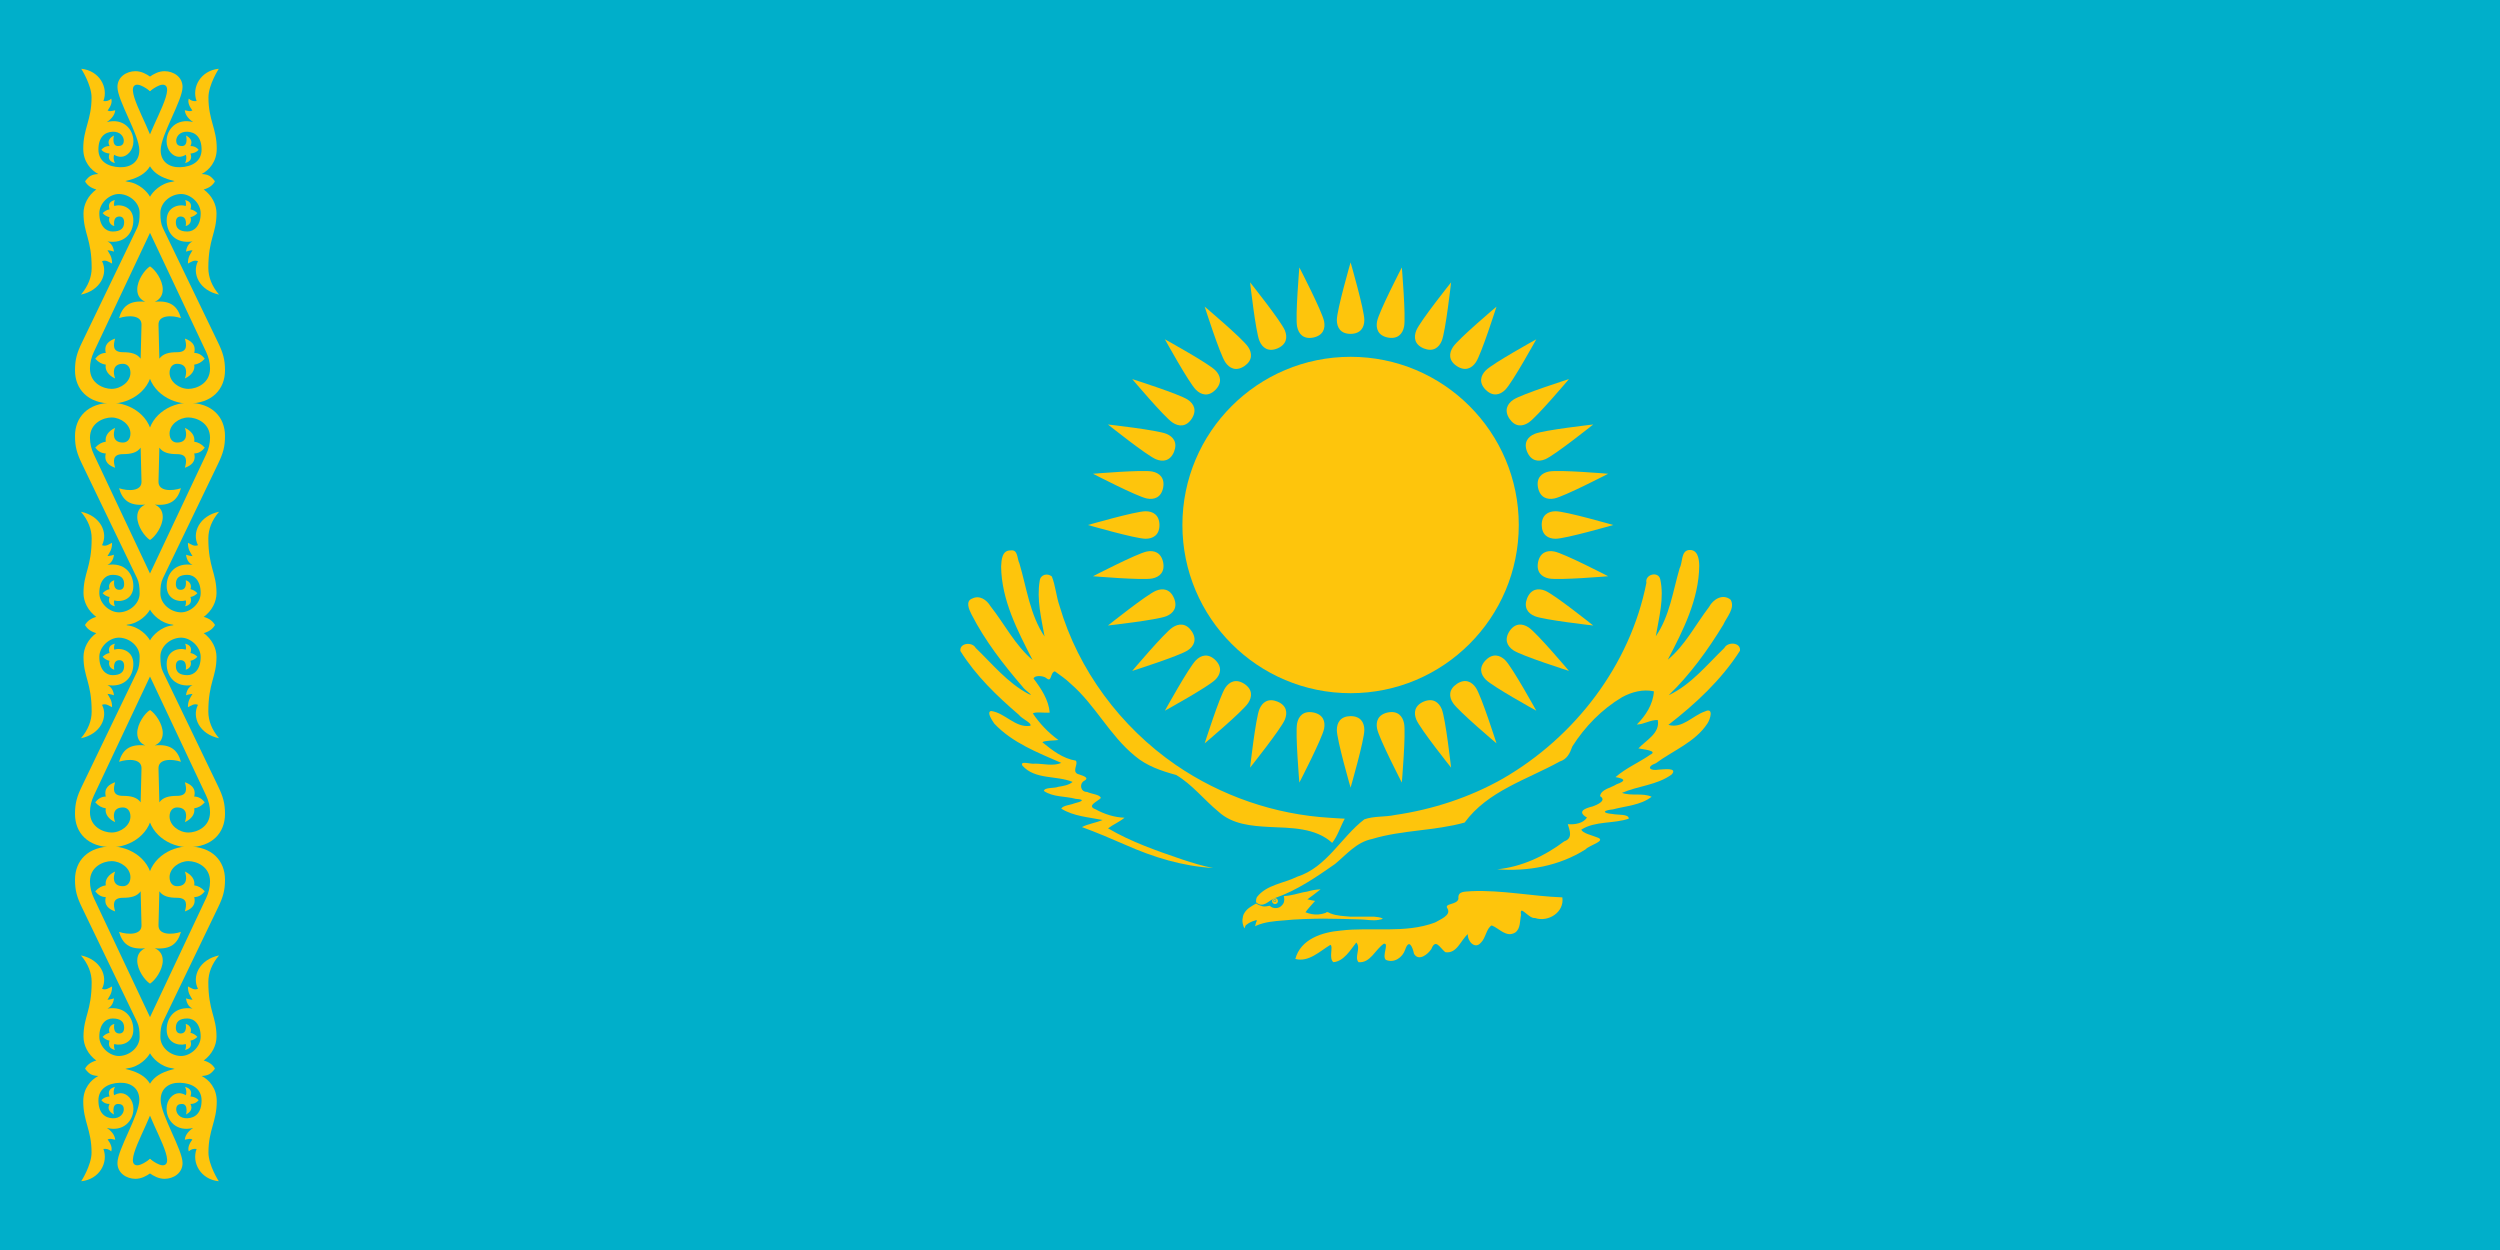
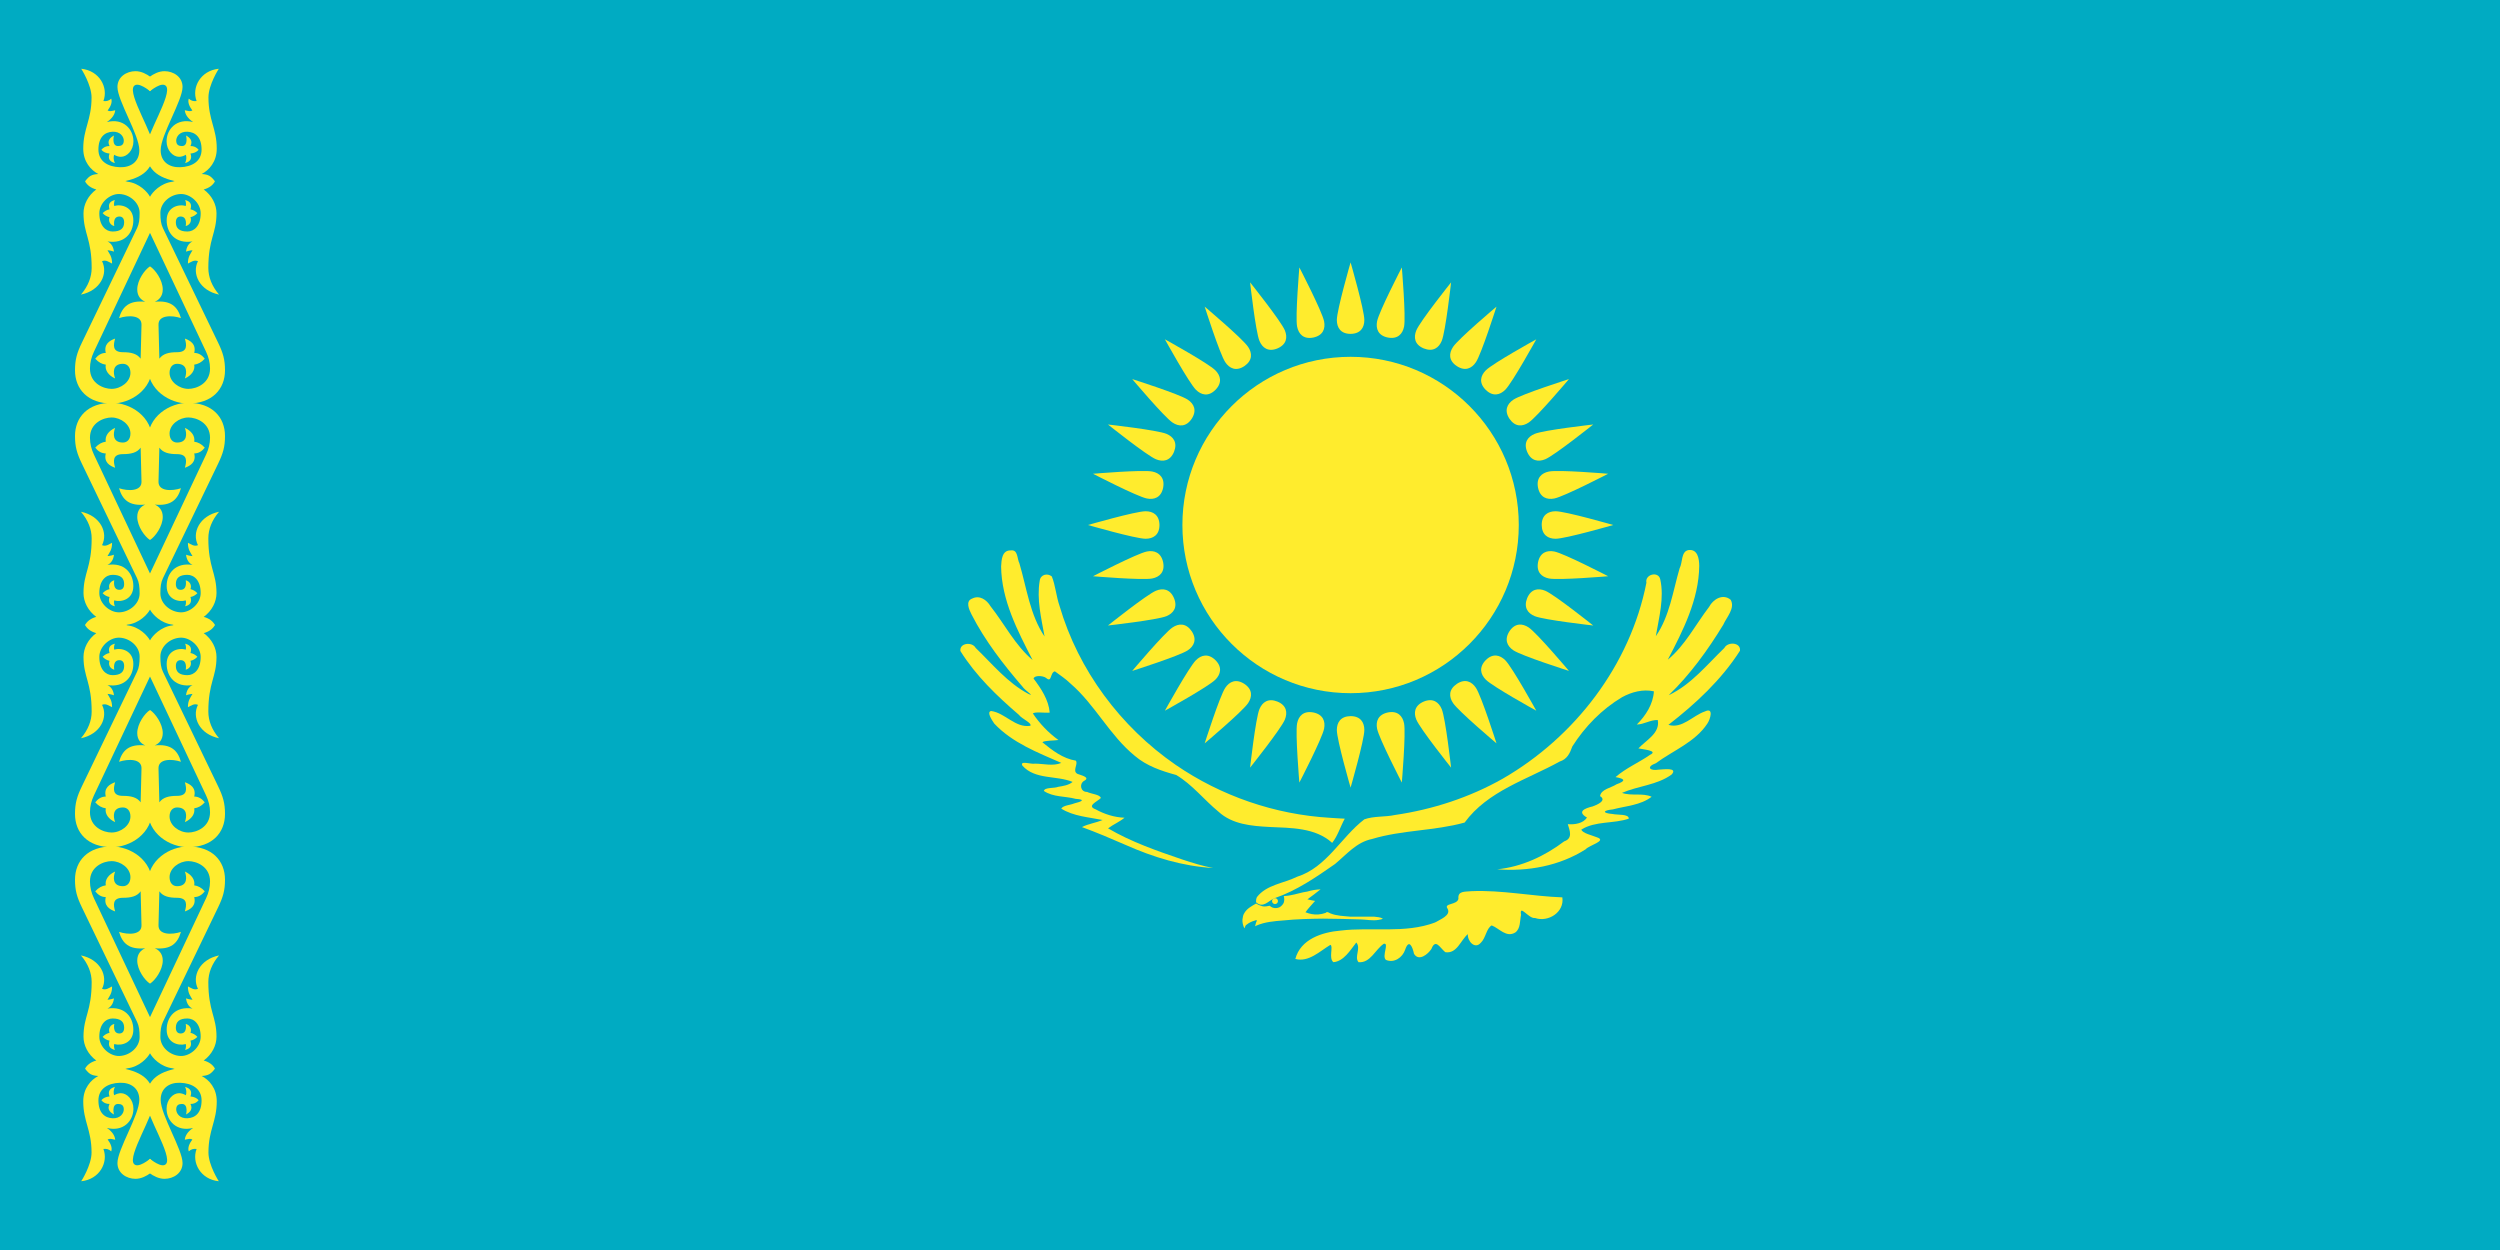
<svg xmlns="http://www.w3.org/2000/svg" xmlns:xlink="http://www.w3.org/1999/xlink" width="1000" height="500">
-   <path fill="#00afca" d="M0 0h1000v500H0z" />
-   <g transform="matrix(.5 0 0 .5 540.236 210)" fill="#fec50c">
+   <path fill="#00ABC2" d="M0 0h1000v500H0z" />
+   <g transform="matrix(.5 0 0 .5 540.236 210)" fill="#FFEC2D">
    <circle r="134.55" />
    <g id="c">
      <g id="b">
        <path id="a" d="M0-152.9c8-.1 11-5.1 11-11.1 0-8-11-46.1-11-46.1S-11-172-11-164c0 6 3 11.1 11 11.1z" />
        <use xlink:href="#a" transform="rotate(90)" width="100%" height="100%" />
        <use xlink:href="#a" transform="scale(-1)" width="100%" height="100%" />
        <use xlink:href="#a" transform="rotate(-90)" width="100%" height="100%" />
      </g>
      <use xlink:href="#b" transform="rotate(22.5)" width="100%" height="100%" />
      <use xlink:href="#b" transform="rotate(45)" width="100%" height="100%" />
      <use xlink:href="#b" transform="rotate(67.5)" width="100%" height="100%" />
    </g>
    <use xlink:href="#c" transform="rotate(11.25)" width="100%" height="100%" />
  </g>
-   <g transform="matrix(.5 0 0 .5 0 0)" fill="#fec50c">
+   <g transform="matrix(.5 0 0 .5 0 0)" fill="#FFEC2D">
    <path d="M1056.467 711.467c-3.6.2-7.1.666-10.534 1.766-4.7.634-9.2 2.267-13.866 3.034l-1.867.3-3.133.3c.2.866.333 1.733.333 2.6 0 .9-.1 1.766-.333 2.5-.2.7-.834 1.566-1.334 2.1-.666.733-1.366 1.366-2.2 1.766-.8.4-1.7.567-2.6.634-.9.033-1.833 0-2.7-.334-.9-.3-1.733-.866-2.5-1.533-.933.233-1.9.4-2.8.5-.933.1-1.8.1-2.633 0-.933-.267-1.9-.567-2.8-.933a16.14 16.14 0 0 1-2.6-1.367c-3.4 2-7.2 3.9-9.267 7.4-1.166 1.6-1.4 3.433-1.666 5.333-.167 2.334.433 4.8 1.433 6.967.367.633.667-2.3 1.8-2.7 1.9-1.567 4.267-2.7 6.667-3.333 2.033-1.034 1.766.066.933 1.666-.2.834-1.333 4 .2 2.4 6.767-3 14.267-3.6 21.567-4.166 10.6-1.1 21.233-1.334 31.866-1.467 10 .133 20 .267 30 .633 4.767.134 9.567 1.2 14.267.4 1.133-.3 2.9-.366 3.567-1.033-2.134-1.233-4.634-1.267-7-1.567H1080.2c-5.3-.533-10.833-.6-15.833-2.6-1.334-.533-2.567-1.8-3.834-.433-1.9.667-3.933 1.133-5.933 1.267-3.5.266-7-.467-10.233-1.767 2.333-3.233 5.133-6.067 7.7-9.067-2.067-.333-4.067-.766-6.134-1.266 3.634-2.5 7-5.334 10.534-8z" />
    <path d="M1212.2 746.01c-7.245 4.35-12.775-3.362-18.831-5.675-4.325 2.349-4.729 10.208-8.77 13.93-4.835 5.502-10.76-1.537-10.319-6.965-5.782 4.874-8.706 15.922-18.057 14.446-4.43-3.615-7.721-11.201-11.106-2.564-2.76 4.222-10.11 10.23-13.916 3.854-1.178-5.63-4-12.25-7.063-3.308-2.102 6.325-8.85 10.978-15.379 8.209-3.574-2.922 2.865-13.727-1.684-12.958-6.8 4.495-10.753 15.658-20.242 14.764-3.685-4.136 2.236-11.144-1.806-15.735-4.77 6.123-10.063 15.089-18.315 15.735-3.988-3.232.157-12.501-2.39-13.873-8.467 5.078-17.401 14.128-28.05 11.294 4.15-15.873 21.49-21.442 36.073-22.68 25.089-3.084 51.484 2.586 75.624-6.47 3.9-2.373 13.35-5.739 9.985-11.243-2.98-4.347 7.753-2.647 8.785-7.724-.639-6.43 4.927-5.545 10.364-6.108 24.376-1.052 48.455 4.082 72.758 4.954 1.836 11.842-11.3 20.157-21.876 16.5-5.052.819-12.627-11.615-11.142-2.57-1.018 4.748-.305 11.018-4.643 14.189m-207.4-24.248c5.643 5.165 9.6-.973 14.875-3.216 17.692-6.085 33.128-16.719 48.346-27.344 9.22-7.63 17.214-17.525 29.597-20 24.155-7.303 49.832-6.417 74.08-13.157 18.465-25.28 49.826-34.299 76.097-48.83 5.899-1.833 8.178-6.688 10.062-12.048 10.028-15.83 23.689-29.857 39.845-39.439 7.644-4.177 16.764-6.582 25.418-4.672-.62 10.307-6.533 19.442-13.672 26.57 5.842-.128 10.863-3.819 16.767-3.611 2.023 10.578-9.4 16.114-15.478 22.7 3.385.787 16.353 1.768 9.286 5.159-9.005 6.25-19.289 10.541-27.602 17.799 7.67 1.378 8.544 3.008.745 5.782-4.222 2.862-12.341 3.862-13.126 9.437 5.794 3.561-2.669 7.097-5.933 8.255-6.242 1.454-12.798 4.165-4.507 8.907-3.136 4.738-9.865 5.749-15.356 5.28 1.666 5.37 4.078 11.379-2.892 13.748-15.624 11.81-33.96 20.402-53.6 22.367 24.535 1.886 49.806-2.668 70.772-16.011 2.768-3.273 17.282-6.79 9.164-9.542-3.822-1.59-12.016-3.357-12.57-6.271 11.355-7.006 25.664-4.514 37.88-8.676.316-3.955-9.292-2.855-12.874-3.755-8.543-.7-8.042-2.88.195-3.688 10.422-2.76 22.226-3.303 30.993-10.098-7.138-3.307-16.116-.396-23.732-3.096 12.911-5.65 28.142-6.217 39.726-14.704 5.277-5.87-6.76-4.036-10.267-3.893-7.15 1.245-10.456-2.178-2.332-5.149 13.87-10.227 31.433-16.87 41.176-31.697 2.308-3.319 5.433-13.319-1.928-9.722-9.68 3.219-18.198 14.101-29.228 10.735 21.733-16.844 42.413-36.02 57.267-59.33.768-6.723-9.785-7.45-12.532-2.172-13.963 13.454-26.6 29.335-44.477 37.77 17.121-16.525 31.276-36.092 43.626-56.372 2.648-6.032 9.764-13.286 5.902-19.983-6.225-5.153-14.013-.436-17.248 5.73-10.854 14.17-19.096 30.709-33.054 42.25 12.22-23.321 24.871-48.147 25.18-75.046-.038-5.538-1.15-13.694-8.67-12.66-5.962 1.069-4.546 9.992-7.004 14.505-5.411 18.377-7.951 38.279-19.05 54.37 2.497-14.933 6.866-30.5 3.512-45.58-1.567-6.739-12.45-3.84-11.048 2.83-13.002 65.86-57.194 123.46-114.99 156.78-26.464 14.973-56.023 24.626-86.096 29.002-8.09 1.771-16.84.732-24.572 3.49-18.736 14.367-30.08 38.407-53.802 45.935-10.632 5.284-24.496 6.356-32.098 16.233-.658 1.263-.8 2.727-.774 4.128" />
    <path d="M1075.8 654.95c-3.5 6.354-5.56 13.658-10.06 19.347-13.541-12.321-33.171-11.914-50.347-12.734-14.177-.757-29.594-2.065-40.563-12.176-11.539-9.452-20.958-21.724-33.852-29.393-11.769-3.2-23.633-7.204-33.095-15.271-20.22-16.482-31.8-40.937-51.558-57.933-3.767-3.708-8.209-6.581-12.429-9.727-4.01.977-2.195 9.631-7.102 5.22-2.67-1.9-9.348-2.085-9.95.569 6.041 7.96 12.088 17.049 12.925 27.23-4.12.422-11.445-.87-13.487.664 5.471 8.2 12.484 15.473 20.452 21.263-3.822.614-11.353.28-12.818 1.82 7.909 6.446 16.39 13.034 26.747 14.69 2.12 2.794-3.1 8.19 1.29 10.576 2.545 1.04 10.944 2.78 5.159 5.675-3.97 2.675-2.497 8.91 2.58 8.77 3.21 1.64 10.417 2.041 10.981 4.88-2.845 2.895-11.698 6.328-4.163 9.04 7.039 3.904 15.067 6.439 23.105 6.717-4.034 3.394-9.004 5.32-13.156 8.513 18.55 10.877 39.113 18.03 59.433 24.919 8.09 2.703 16.274 5.223 24.66 6.81-24.368-1.407-47.921-8.621-70.115-18.495-11.503-5.045-23.084-9.92-34.873-14.265 5.169-2.69 11.148-3.347 16.509-5.675-11.128-2.23-23.285-2.96-33.067-9.077 1.5-2.676 7.183-2.802 10.326-4.164 5.911-1.416 9.578-3.134 1.243-3.648-8.405-2.281-18.045-1.257-25.452-6.328.477-3.04 8.229-1.98 11.386-3.293 3.976-.683 8.396-1.255 11.573-3.93-12.994-5.387-29.99-1.57-40.168-13.045-2.347-4.372 7.289-.85 10.033-1.579 6.973 0 14.467 2.216 21.107-.595-18.934-8.313-39.215-16.095-53.655-31.471-1.603-2.472-6.407-9.225-2.531-10.06 11.239 1.487 19.374 13.753 31.396 11.844 1.597-2.153-6.984-5.681-9.126-8.758-17.528-15.041-34.54-31.364-46.825-51.066-.845-6.58 9.497-7.565 12.22-2.484 13.405 12.911 25.514 27.977 42.21 36.791 5.924 2.873-3.402-3.4-4.644-5.675-15.427-17.914-30.113-36.834-40.895-57.932-1.93-3.802-5.128-10.686.646-12.71 5.773-2.892 11.501 1.048 14.428 6.007 11.342 14.305 19.688 31.307 33.817 43.225-12.037-23.359-24.889-47.948-25.2-74.828.283-5.21.618-13.092 7.684-12.878 5.933-.9 4.996 6.696 6.94 10.318 5.846 19.747 8.395 41.121 20.122 58.556-2.59-14.649-6.403-29.735-3.87-44.627.584-4.89 6.089-6.37 9.682-3.414 2.905 7.11 3.51 15.89 6.157 23.491 15.06 51.52 48.875 96.832 92.941 127.24 36.292 24.891 79.362 39.75 123.32 42.341 3.97.346 7.956.466 11.932.71" />
    <circle cx="1020" cy="720.887" r="2.367" />
-     <circle cx="1019.8" cy="720.507" r=".965" stroke="#00afca" stroke-width=".381" />
+     <circle cx="1019.8" cy="720.507" r=".965" stroke="#FFEC2D" stroke-width=".381" />
  </g>
-   <g transform="matrix(.5 0 0 .5 0 0)" fill="#fec50c">
+   <g transform="matrix(.5 0 0 .5 0 0)" fill="#FFEC2D">
    <g id="f">
      <g id="e">
        <path d="M120 72.922s-9.61-8.076-12.874-4.025c-5.25 6.515 16.14 38.968 16.14 50.396 0 18.759-12.517 23.86-27.973 26.539-10.371 1.798-27.259-.752-27.259-.752 3.18-4.273 5.248-5.532 10.606-5.873-5.965-3.097-12.039-9.82-12.039-20.284 0-16.138 6.643-22.79 6.643-40.983 0-10.093-8.276-22.941-8.276-22.941 14.629 1.464 21.879 15.009 17.754 25.834 2.328.335 4.442-.19 6.258-1.91 1.07 3-.62 6.483-2.883 9.484 1.823.974 3.162.39 6.066-.21-.276 3.092-2.128 6.376-6.66 9.468 13.151-3.415 21.243 5.751 21.243 15.347 0 7.248-5.079 12.443-10.044 12.443-1.604 0-3.961-.661-5.29-1.654-.938 1.995-.455 4.665.51 6.66-3.638-.962-5.948-3.123-4.304-7.621-2.795-.257-5.018-1.201-6.53-3 1.532-1.963 3.857-3.093 6.53-3.001-2.035-4.2.233-6.55 3.538-8.456 0 0-2.102 8.456 3.265 8.456 2.413 0 4.612-.786 4.612-4.343 0-3.097-2.707-7.387-8.966-7.114-6.258.273-11.332 4.315-11.332 14.306 0 9.216 7.434 13.8 17.23 14.096 8.833.273 15.5-4.512 15.5-13.625 0-12.128-17.508-39.773-17.508-50.58 0-8.11 7.292-12.636 14.427-12.636 9.252 0 17.058 9.161 17.058 9.161l-5.435 6.815z" />
        <path id="d" d="M122.02 292.14c0 20.27-18.198 30.688-32.498 30.688-19.266 0-29.524-11.519-29.524-26.598 0-8.548 1.566-13.911 5.507-22.092 0 0 31.78-66.091 44.153-91.653 1.543-3.188 2.041-6.818 2.041-12.138 0-8.217-7.97-14.933-16.327-15.139-7.618-.19-15.918 7.102-15.918 15.412 0 10.093 5.236 14.593 10.612 14.593 6.616 0 9.252-2.72 9.252-7.365 0-3.237-1.563-4.637-3.81-4.637-5.674 0-4.081 7.638-4.081 7.638-2.818-.617-5.134-3.497-3.81-7.093a10.23 10.23 0 0 1-5.51-3.273c1.521-1.475 3.266-2.613 5.51-3-1.329-4.388.447-6.531 4.286-7.433-.775 1.687-.801 3.24-.544 4.705 6.043-1.719 15.306 1.016 15.306 11.456 0 10.365-7.194 19.093-20.681 16.912 3.208 1.534 4.84 4.673 5.17 8.183-2.45-.954-5.17-1.09-5.17-1.09 1.577 2.78 3.767 5.177 3.673 10.637-2.5-1.137-4.823-3.242-8.027-1.91 5.03 9.898-1.15 23.512-16.871 26.733 5.754-6.745 8.571-14.027 8.571-21.277 0-23.496-6.53-27.445-6.53-43.78 0-6.835 3.513-14.215 10.476-19.231v.273c-4.602-1.233-7.55-3.499-9.245-6.578 10.515-2.982 25.8-2.927 34.006.302 9.434 1.093 16.02 8.33 17.96 12.004 1.94 3.67 5.709 16.953 0 28.912-6.25 13.088-35.712 75.56-44.898 95.198-1.948 4.165-3.13 8.583-3.13 13.366 0 12.03 11.02 16.23 17.28 16.23 7.483 0 15.102-5.7 15.102-12.82 0-4.511-2.45-7.228-5.987-7.228-8.458 0-7.944 7.195-6.258 11.729-5.264-2.367-8.324-6.592-7.483-11.047-2.98-.409-5.817-1.822-8.435-4.774 2.06-2.6 4.572-4.567 8.435-4.637-1.687-6.912 2.94-9.835 7.483-11.456-1.437 5.073-2.38 10.911 6.258 10.911 6.3 0 11.258 1.091 14.15 5.183.17-5.456.68-27.005.68-27.005.364-8.098-10.838-7.867-17.958-5.456 2.687-9.327 8.198-14.37 20.952-13.093-3.096-1.295-6.395-4.208-6.395-9.82.002-7.593 6.162-16.005 10.206-18.492l2.022 79.051z" />
        <use xlink:href="#d" transform="matrix(1 0 0 -1 0 645.08)" width="100%" height="100%" />
      </g>
      <use xlink:href="#e" transform="matrix(-1 0 0 1 240 0)" width="100%" height="100%" />
    </g>
    <use xlink:href="#f" transform="matrix(1 0 0 -1 0 1000)" width="100%" height="100%" />
  </g>
</svg>
